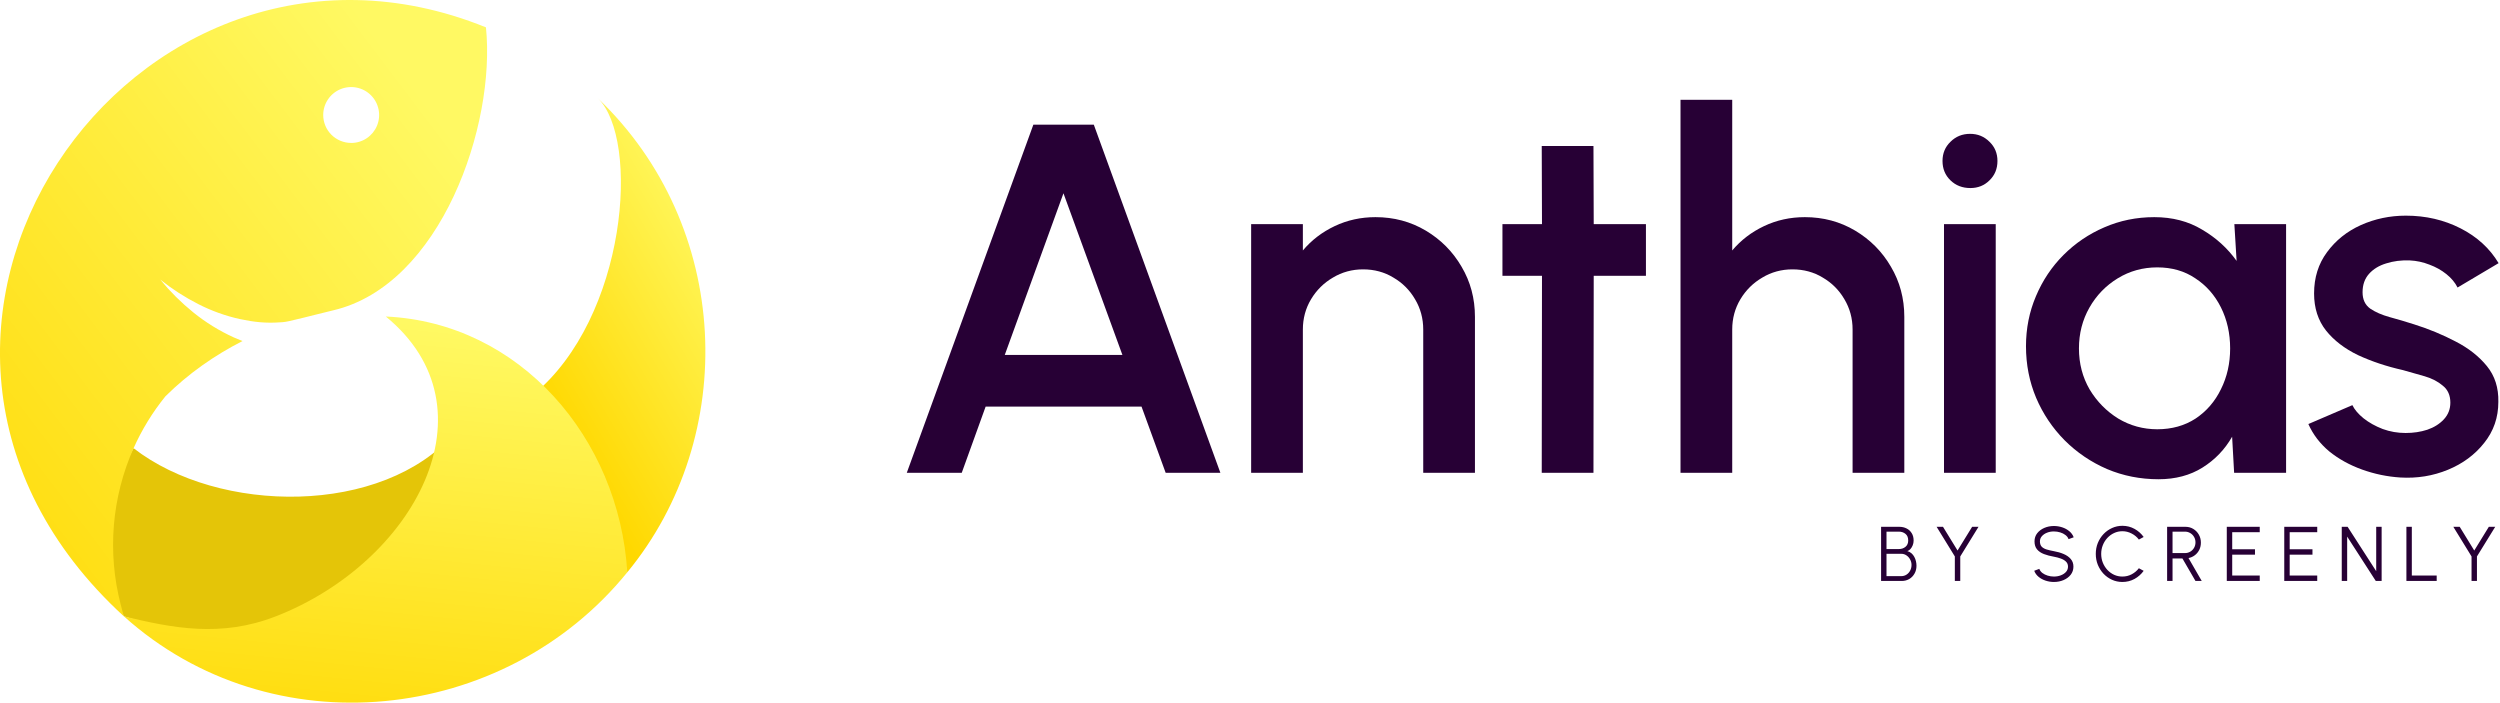
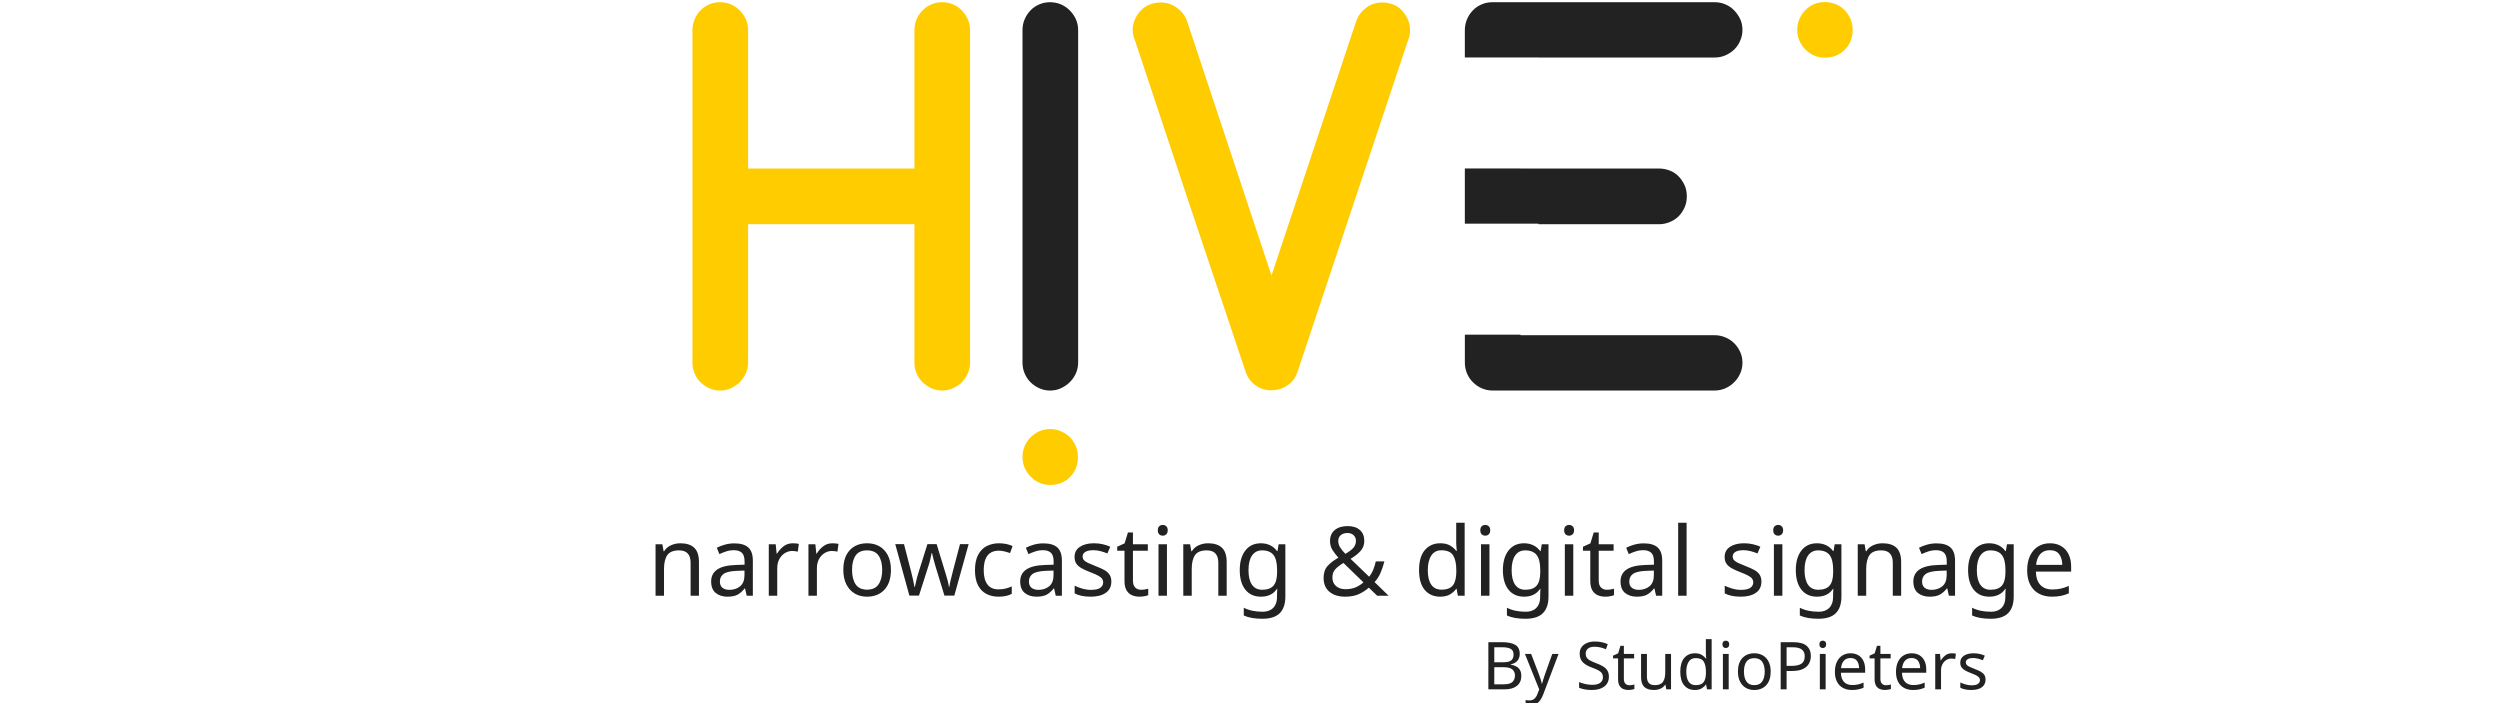
- <svg xmlns="http://www.w3.org/2000/svg" width="1779" height="500" viewBox="0 0 1779 500" fill="none">
-   <path d="M86.461 435.189C86.911 435.953 87.776 437.917 88.176 438.577C184.156 469.861 310.169 425.429 323.836 307.749C272.497 367.414 155.522 366.024 95.034 318.928C78.158 347.963 68.82 401.891 86.461 435.189Z" fill="#E4C508" />
-   <path d="M446.38 407.234C526.099 310.484 520.865 160.955 425.315 69.797C455.663 98.747 446.38 226.007 379.269 281.014C379.269 281.014 421.945 299.245 446.38 407.234V407.234Z" fill="url(#paint0_linear_1228_124)" />
-   <path d="M345.804 19.472C352.933 89.126 313.781 202.993 236.957 220.869C227.929 222.968 219.741 225.267 209.963 227.516C207.148 228.16 204.084 229.015 201.2 229.245L199.2 229.375C189.307 230.089 180.774 229.215 170.706 227.056C160.466 224.787 150.555 221.227 141.212 216.461C131.588 211.571 122.49 205.71 114.058 198.97C121.053 207.505 128.901 215.304 137.478 222.248C146.302 229.394 155.997 235.39 166.332 240.094C168.382 241.014 170.454 241.882 172.551 242.698C152.665 252.813 133.909 265.941 117.722 282.008C108.574 293.289 100.947 305.722 95.037 318.989V318.989C79.537 353.891 76.296 393.006 85.839 429.982C87.069 434.76 87.988 438.218 88.173 438.618C-129.701 238.86 94.457 -82.386 345.804 19.472ZM249.894 101.73C253.829 101.73 257.676 100.563 260.948 98.378C264.22 96.192 266.77 93.086 268.276 89.452C269.782 85.817 270.176 81.818 269.408 77.96C268.64 74.102 266.745 70.558 263.963 67.776C261.18 64.994 257.635 63.1 253.776 62.333C249.917 61.565 245.916 61.959 242.281 63.464C238.645 64.97 235.538 67.519 233.352 70.79C231.165 74.061 229.999 77.906 229.999 81.84C230.005 87.111 232.104 92.164 235.835 95.888C239.565 99.613 244.622 101.705 249.894 101.705V101.73Z" fill="url(#paint1_linear_1228_124)" />
-   <path d="M88.175 438.577C193.153 533.029 358.654 515.423 446.38 407.233C440.507 311.697 369.896 229.574 274.541 225.227C354.46 290.693 294.637 400.247 196.298 438.577C157.176 453.825 122.943 446.978 88.175 438.577Z" fill="url(#paint2_linear_1228_124)" />
-   <path d="M274.021 222.894L274.011 222.929L273.976 222.904L273.946 222.889H273.966L274.021 222.894Z" fill="url(#paint3_linear_1228_124)" />
-   <path d="M735.346 88.695H778.345L868.414 336.429H829.485L812.32 289.36H701.371L684.383 336.429H645.277L735.346 88.695ZM714.996 252.553H798.695L756.757 137.534L714.996 252.553Z" fill="#270035" />
-   <path d="M1049.57 225.48V336.429H1012.77V234.504C1012.77 226.6 1010.82 219.404 1006.93 212.916C1003.15 206.428 998.02 201.296 991.532 197.521C985.161 193.628 977.965 191.682 969.944 191.682C962.158 191.682 955.021 193.628 948.532 197.521C942.044 201.296 936.853 206.428 932.96 212.916C929.067 219.404 927.121 226.6 927.121 234.504V336.429H890.315V159.476H927.121V178.233C933.255 170.919 940.805 165.139 949.771 160.892C958.737 156.645 968.41 154.522 978.791 154.522C991.886 154.522 1003.8 157.707 1014.54 164.077C1025.27 170.447 1033.76 179 1040.02 189.735C1046.39 200.47 1049.57 212.385 1049.57 225.48Z" fill="#270035" />
-   <path d="M1171.25 196.282H1134.09L1133.91 336.429H1097.1L1097.28 196.282H1069.14V159.476H1097.28L1097.1 103.913H1133.91L1134.09 159.476H1171.25V196.282Z" fill="#270035" />
-   <path d="M1355.11 225.48V336.429H1318.3V234.504C1318.3 226.6 1316.35 219.404 1312.46 212.916C1308.69 206.428 1303.55 201.296 1297.07 197.521C1290.7 193.628 1283.5 191.682 1275.48 191.682C1267.69 191.682 1260.55 193.628 1254.07 197.521C1247.58 201.296 1242.39 206.428 1238.49 212.916C1234.6 219.404 1232.65 226.6 1232.65 234.504V336.429H1195.85V71H1232.65V178.233C1238.79 170.919 1246.34 165.139 1255.3 160.892C1264.27 156.645 1273.94 154.522 1284.32 154.522C1297.42 154.522 1309.33 157.707 1320.07 164.077C1330.8 170.447 1339.3 179 1345.55 189.735C1351.92 200.47 1355.11 212.385 1355.11 225.48Z" fill="#270035" />
-   <path d="M1383.35 159.476H1420.16V336.429H1383.35V159.476ZM1402.11 133.818C1396.44 133.818 1391.72 131.99 1387.95 128.333C1384.17 124.676 1382.29 120.075 1382.29 114.53C1382.29 109.104 1384.17 104.562 1387.95 100.905C1391.72 97.13 1396.38 95.243 1401.93 95.243C1407.36 95.243 1411.96 97.13 1415.73 100.905C1419.51 104.562 1421.39 109.104 1421.39 114.53C1421.39 120.075 1419.51 124.676 1415.73 128.333C1412.07 131.99 1407.53 133.818 1402.11 133.818Z" fill="#270035" />
-   <path d="M1589.97 159.476H1626.78V336.429H1589.8L1588.38 310.771C1583.19 319.854 1576.17 327.168 1567.32 332.713C1558.48 338.257 1548.04 341.03 1536 341.03C1523.03 341.03 1510.82 338.611 1499.37 333.775C1487.93 328.82 1477.85 321.978 1469.12 313.248C1460.5 304.519 1453.78 294.491 1448.94 283.166C1444.11 271.723 1441.69 259.455 1441.69 246.36C1441.69 233.737 1444.05 221.882 1448.77 210.793C1453.49 199.586 1460.03 189.794 1468.41 181.418C1476.78 173.043 1486.46 166.495 1497.43 161.777C1508.52 156.94 1520.37 154.522 1533 154.522C1545.85 154.522 1557.18 157.471 1566.97 163.369C1576.88 169.15 1585.08 176.582 1591.57 185.665L1589.97 159.476ZM1535.12 305.462C1545.5 305.462 1554.58 302.926 1562.37 297.853C1570.16 292.663 1576.17 285.703 1580.42 276.973C1584.78 268.243 1586.97 258.57 1586.97 247.953C1586.97 237.218 1584.78 227.485 1580.42 218.755C1576.05 210.026 1569.98 203.125 1562.19 198.052C1554.53 192.861 1545.5 190.266 1535.12 190.266C1524.86 190.266 1515.48 192.861 1506.98 198.052C1498.49 203.243 1491.77 210.203 1486.81 218.932C1481.86 227.662 1479.38 237.336 1479.38 247.953C1479.38 258.688 1481.92 268.42 1486.99 277.15C1492.18 285.762 1498.96 292.663 1507.34 297.853C1515.83 302.926 1525.09 305.462 1535.12 305.462Z" fill="#270035" />
-   <path d="M1708.1 339.791C1698.78 339.201 1689.7 337.314 1680.85 334.129C1672 330.943 1664.21 326.638 1657.49 321.211C1650.88 315.667 1645.93 309.178 1642.63 301.746L1673.95 288.298C1675.48 291.483 1678.13 294.609 1681.91 297.676C1685.8 300.744 1690.34 303.28 1695.54 305.285C1700.73 307.173 1706.15 308.117 1711.81 308.117C1717.36 308.117 1722.49 307.35 1727.21 305.816C1732.05 304.165 1736 301.687 1739.07 298.384C1742.13 295.081 1743.67 291.129 1743.67 286.528C1743.67 281.338 1741.9 277.327 1738.36 274.496C1734.94 271.546 1730.63 269.305 1725.44 267.771C1720.25 266.238 1715.06 264.763 1709.87 263.348C1698.31 260.752 1687.69 257.213 1678.02 252.73C1668.46 248.13 1660.85 242.29 1655.19 235.212C1649.53 228.016 1646.7 219.227 1646.7 208.846C1646.7 197.521 1649.76 187.73 1655.9 179.472C1662.03 171.096 1670.05 164.667 1679.96 160.184C1689.99 155.701 1700.67 153.46 1711.99 153.46C1726.15 153.46 1739.12 156.468 1750.92 162.485C1762.72 168.501 1771.74 176.759 1778 187.258L1748.8 204.599C1747.03 201.06 1744.37 197.875 1740.83 195.044C1737.3 192.213 1733.28 189.971 1728.8 188.32C1724.32 186.55 1719.66 185.547 1714.82 185.311C1708.81 185.075 1703.2 185.783 1698.01 187.435C1692.94 188.968 1688.87 191.446 1685.8 194.867C1682.74 198.288 1681.2 202.653 1681.2 207.961C1681.2 213.152 1683.03 217.045 1686.69 219.64C1690.34 222.118 1694.95 224.123 1700.49 225.657C1706.15 227.19 1711.93 228.901 1717.83 230.788C1728.33 234.091 1738.18 238.161 1747.38 242.998C1756.58 247.717 1764.02 253.556 1769.68 260.516C1775.34 267.476 1778.05 275.97 1777.82 285.997C1777.82 297.087 1774.46 306.819 1767.73 315.195C1761.13 323.57 1752.51 329.941 1741.9 334.306C1731.28 338.67 1720.01 340.499 1708.1 339.791Z" fill="#270035" />
-   <path d="M1338.58 413.415V374.879H1351.6C1353.47 374.879 1355.17 375.264 1356.69 376.035C1358.23 376.787 1359.45 377.897 1360.35 379.365C1361.27 380.815 1361.73 382.577 1361.73 384.65C1361.73 385.825 1361.52 386.944 1361.1 388.009C1360.67 389.073 1360.12 389.981 1359.44 390.734C1358.77 391.468 1358.03 391.945 1357.24 392.165C1358.38 392.459 1359.36 392.972 1360.19 393.706C1361.01 394.422 1361.69 395.275 1362.22 396.266C1362.76 397.239 1363.14 398.267 1363.38 399.349C1363.64 400.432 1363.77 401.496 1363.77 402.542C1363.77 404.708 1363.29 406.607 1362.33 408.24C1361.4 409.873 1360.14 411.149 1358.56 412.066C1356.99 412.965 1355.23 413.415 1353.31 413.415H1338.58ZM1342.43 409.974H1353C1354.34 409.974 1355.55 409.626 1356.64 408.928C1357.74 408.231 1358.61 407.277 1359.25 406.066C1359.91 404.854 1360.24 403.487 1360.24 401.964C1360.24 400.606 1359.91 399.331 1359.25 398.138C1358.61 396.927 1357.74 395.954 1356.64 395.22C1355.55 394.468 1354.34 394.092 1353 394.092H1342.43V409.974ZM1342.43 390.706H1351.27C1353.09 390.706 1354.64 390.183 1355.92 389.137C1357.22 388.073 1357.88 386.568 1357.88 384.623C1357.88 382.494 1357.22 380.916 1355.92 379.888C1354.64 378.842 1353.09 378.319 1351.27 378.319H1342.43V390.706ZM1403.37 374.879H1407.91L1394.92 395.964V413.415H1391.06V395.964L1378.1 374.879H1382.64L1392.99 391.752L1403.37 374.879ZM1461.57 414.131C1459.52 414.131 1457.53 413.81 1455.6 413.167C1453.69 412.525 1452.02 411.608 1450.59 410.415C1449.16 409.222 1448.15 407.8 1447.56 406.148L1451.17 404.799C1451.57 405.937 1452.31 406.919 1453.37 407.745C1454.45 408.552 1455.71 409.176 1457.14 409.616C1458.59 410.057 1460.07 410.277 1461.57 410.277C1463.34 410.277 1464.98 409.983 1466.5 409.396C1468.02 408.809 1469.25 407.992 1470.19 406.946C1471.13 405.882 1471.59 404.634 1471.59 403.203C1471.59 401.753 1471.11 400.56 1470.13 399.625C1469.16 398.689 1467.91 397.955 1466.36 397.422C1464.84 396.872 1463.24 396.45 1461.57 396.156C1458.95 395.697 1456.59 395.074 1454.5 394.284C1452.43 393.495 1450.78 392.385 1449.57 390.954C1448.36 389.504 1447.76 387.596 1447.76 385.228C1447.76 383.008 1448.4 381.081 1449.68 379.448C1450.97 377.815 1452.66 376.549 1454.75 375.649C1456.86 374.75 1459.13 374.301 1461.57 374.301C1463.57 374.301 1465.53 374.613 1467.44 375.237C1469.35 375.86 1471.02 376.769 1472.47 377.962C1473.94 379.154 1475 380.613 1475.64 382.338L1471.98 383.659C1471.58 382.503 1470.83 381.522 1469.75 380.714C1468.69 379.888 1467.44 379.264 1466.01 378.842C1464.57 378.402 1463.1 378.182 1461.57 378.182C1459.83 378.163 1458.2 378.457 1456.67 379.063C1455.17 379.65 1453.95 380.476 1453.01 381.54C1452.08 382.586 1451.61 383.815 1451.61 385.228C1451.61 386.88 1452.04 388.155 1452.9 389.055C1453.78 389.935 1454.98 390.596 1456.48 391.036C1457.99 391.477 1459.68 391.871 1461.57 392.22C1464.03 392.642 1466.32 393.303 1468.43 394.202C1470.54 395.083 1472.24 396.266 1473.52 397.753C1474.8 399.221 1475.45 401.038 1475.45 403.203C1475.45 405.405 1474.8 407.332 1473.52 408.983C1472.24 410.617 1470.54 411.883 1468.43 412.782C1466.34 413.681 1464.05 414.131 1461.57 414.131ZM1510.29 414.131C1507.69 414.131 1505.24 413.617 1502.94 412.589C1500.65 411.543 1498.63 410.112 1496.89 408.295C1495.16 406.46 1493.81 404.331 1492.81 401.909C1491.84 399.487 1491.36 396.899 1491.36 394.147C1491.36 391.394 1491.84 388.807 1492.81 386.385C1493.81 383.962 1495.16 381.843 1496.89 380.026C1498.63 378.191 1500.65 376.76 1502.94 375.732C1505.24 374.686 1507.69 374.163 1510.29 374.163C1513.41 374.163 1516.28 374.888 1518.91 376.338C1521.53 377.787 1523.71 379.714 1525.43 382.118L1522.02 383.962C1520.66 382.146 1518.94 380.705 1516.84 379.641C1514.77 378.558 1512.59 378.017 1510.29 378.017C1508.18 378.017 1506.21 378.448 1504.38 379.31C1502.56 380.154 1500.96 381.32 1499.59 382.806C1498.21 384.293 1497.14 386.008 1496.37 387.954C1495.59 389.899 1495.21 391.963 1495.21 394.147C1495.21 396.367 1495.59 398.45 1496.37 400.395C1497.15 402.34 1498.24 404.056 1499.61 405.543C1501.01 407.029 1502.61 408.194 1504.43 409.038C1506.27 409.864 1508.22 410.277 1510.29 410.277C1512.68 410.277 1514.89 409.736 1516.93 408.653C1518.98 407.552 1520.68 406.121 1522.02 404.359L1525.43 406.203C1523.71 408.607 1521.53 410.534 1518.91 411.984C1516.28 413.415 1513.41 414.131 1510.29 414.131ZM1542.12 413.415V374.879H1555.2C1557.25 374.879 1559.11 375.383 1560.76 376.393C1562.41 377.384 1563.72 378.732 1564.69 380.439C1565.67 382.127 1566.15 384.026 1566.15 386.137C1566.15 388.027 1565.77 389.743 1565 391.284C1564.22 392.826 1563.17 394.101 1561.83 395.11C1560.51 396.12 1559.01 396.789 1557.34 397.12L1566.76 413.415H1562.3L1553.02 397.422H1545.98V413.415H1542.12ZM1545.98 393.569H1554.87C1556.22 393.569 1557.46 393.239 1558.58 392.578C1559.72 391.899 1560.62 390.991 1561.28 389.853C1561.96 388.697 1562.3 387.394 1562.3 385.944C1562.3 384.494 1561.96 383.201 1561.28 382.063C1560.62 380.907 1559.72 379.999 1558.58 379.338C1557.46 378.659 1556.22 378.319 1554.87 378.319H1545.98V393.569ZM1584.58 413.415V374.879H1608.03V378.732H1588.44V390.844H1604.65V394.697H1588.44V409.561H1608.03V413.415H1584.58ZM1625.48 413.415V374.879H1648.94V378.732H1629.34V390.844H1645.55V394.697H1629.34V409.561H1648.94V413.415H1625.48ZM1666.39 413.415V374.879H1670.57L1690.91 406.451V374.879H1694.77V413.415H1690.61L1670.24 381.843V413.415H1666.39ZM1712.4 413.415V374.879H1716.25V409.561H1733.95V413.415H1712.4ZM1771.05 374.879H1775.6L1762.6 395.964V413.415H1758.75V395.964L1745.79 374.879H1750.33L1760.68 391.752L1771.05 374.879Z" fill="#270035" />
+ <svg xmlns="http://www.w3.org/2000/svg" id="Layer_1" version="1.1" viewBox="0 0 1779 500">
  <defs>
-     <linearGradient id="paint0_linear_1228_124" x1="472.06" y1="83.409" x2="319.74" y2="173.029" gradientUnits="userSpaceOnUse">
-       <stop stop-color="#FFF963" />
-       <stop offset="1" stop-color="#FFD800" />
-     </linearGradient>
-     <linearGradient id="paint1_linear_1228_124" x1="262.193" y1="17.694" x2="-142.275" y2="323.515" gradientUnits="userSpaceOnUse">
-       <stop stop-color="#FFF963" />
-       <stop offset="1" stop-color="#FFD800" />
-     </linearGradient>
-     <linearGradient id="paint2_linear_1228_124" x1="359.123" y1="236.311" x2="325.866" y2="567.064" gradientUnits="userSpaceOnUse">
-       <stop stop-color="#FFF963" />
-       <stop offset="1" stop-color="#FFD800" />
-     </linearGradient>
-     <linearGradient id="paint3_linear_1228_124" x1="273.946" y1="222.909" x2="274.031" y2="222.909" gradientUnits="userSpaceOnUse">
-       <stop stop-color="#71B522" />
-       <stop offset="1" stop-color="#E0DE27" />
-     </linearGradient>
+     <style>
+       .st0 {
+         fill: #fc0;
+       }
+ 
+       .st1 {
+         font-family: SFProRounded-Regular, 'SF Pro Rounded';
+         font-size: 68.34px;
+       }
+ 
+       .st1, .st2, .st3 {
+         fill: #222;
+       }
+ 
+       .st2 {
+         font-family: SFProRounded-Ultralight, 'SF Pro Rounded';
+         font-size: 47px;
+         font-weight: 100;
+       }
+     </style>
  </defs>
+   <g>
+     <text class="st1" transform="translate(460.68 423.91)">
+       <tspan x="0" y="0">narrowcasting &amp; digital signage</tspan>
+     </text>
+     <g>
+       <path class="st0" d="M492.75,21.36c0-2.66.51-5.2,1.52-7.61,1.02-2.41,2.41-4.54,4.19-6.38,1.78-1.84,3.87-3.26,6.28-4.28,2.41-1.02,4.95-1.52,7.61-1.52s5.36.51,7.71,1.52c2.35,1.02,4.44,2.45,6.28,4.28,1.84,1.84,3.3,3.93,4.38,6.28,1.08,2.35,1.62,4.92,1.62,7.71v98.59h118.38V21.36c0-2.79.51-5.36,1.52-7.71,1.02-2.35,2.44-4.44,4.28-6.28,1.84-1.84,3.93-3.26,6.28-4.28,2.35-1.02,4.92-1.52,7.71-1.52s5.2.51,7.61,1.52c2.41,1.02,4.5,2.45,6.28,4.28,1.78,1.84,3.2,3.93,4.28,6.28,1.08,2.35,1.62,4.92,1.62,7.71v236.76c0,2.66-.54,5.2-1.62,7.61-1.08,2.41-2.51,4.5-4.28,6.28-1.78,1.78-3.87,3.21-6.28,4.28-2.41,1.08-4.95,1.62-7.61,1.62s-5.36-.54-7.71-1.62c-2.35-1.08-4.44-2.5-6.28-4.28-1.84-1.78-3.27-3.87-4.28-6.28-1.02-2.41-1.52-4.95-1.52-7.61v-98.59h-118.38v98.59c0,2.66-.54,5.2-1.62,7.61-1.08,2.41-2.54,4.5-4.38,6.28-1.84,1.78-3.93,3.21-6.28,4.28-2.35,1.08-4.92,1.62-7.71,1.62s-5.2-.54-7.61-1.62c-2.41-1.08-4.5-2.5-6.28-4.28-1.78-1.78-3.17-3.87-4.19-6.28-1.02-2.41-1.52-4.95-1.52-7.61V21.36Z" />
+       <path class="st3" d="M727.61,21.36c0-2.66.51-5.2,1.52-7.61,1.02-2.41,2.41-4.54,4.19-6.38,1.78-1.84,3.87-3.26,6.28-4.28,2.41-1.02,4.95-1.52,7.61-1.52s5.36.51,7.71,1.52c2.35,1.02,4.44,2.45,6.28,4.28,1.84,1.84,3.3,3.93,4.38,6.28,1.08,2.35,1.62,4.92,1.62,7.71v236.76c0,2.66-.54,5.2-1.62,7.61-1.08,2.41-2.54,4.5-4.38,6.28-1.84,1.78-3.93,3.21-6.28,4.28-2.35,1.08-4.92,1.62-7.71,1.62s-5.2-.54-7.61-1.62c-2.41-1.08-4.5-2.5-6.28-4.28-1.78-1.78-3.17-3.87-4.19-6.28-1.02-2.41-1.52-4.95-1.52-7.61V21.36Z" />
+       <path class="st0" d="M807.16,27.26c-.76-2.03-1.14-4.06-1.14-6.09,0-2.41.48-4.76,1.43-7.04s2.28-4.38,4-6.28,3.81-3.39,6.28-4.47c2.47-1.08,5.17-1.62,8.09-1.62,4.31,0,8.18,1.24,11.61,3.71s5.84,5.61,7.23,9.42l60.14,181.18,60.33-181.18c1.4-3.81,3.74-6.95,7.04-9.42,3.3-2.47,7.17-3.71,11.61-3.71,2.54,0,5.04.48,7.52,1.43s4.57,2.35,6.28,4.19c1.71,1.84,3.11,3.93,4.19,6.28,1.08,2.35,1.62,4.85,1.62,7.52,0,1.02-.06,2.03-.19,3.05-.13,1.02-.38,2.03-.76,3.05l-78.98,236.95c-.76,2.41-1.81,4.44-3.14,6.09-1.33,1.65-2.85,3.05-4.57,4.19s-3.52,1.97-5.42,2.47c-1.9.51-3.81.76-5.71.76-4.31,0-8.12-1.24-11.42-3.71-3.3-2.47-5.58-5.68-6.85-9.61l-39.78-118.57-39.4-118.57Z" />
+       <path class="st3" d="M1238.35,250.5c-1.08-2.38-2.54-4.49-4.33-6.28-1.73-1.79-3.9-3.14-6.33-4.17-2.49-1.03-4.98-1.52-7.52-1.52h-138.15v-.38h-39.63v19.98c0,2.65.54,5.2,1.52,7.58,1.03,2.44,2.44,4.55,4.22,6.28,1.79,1.79,3.84,3.25,6.28,4.33,2.38,1.03,4.93,1.57,7.58,1.57h158.18c2.65,0,5.2-.54,7.58-1.57,2.44-1.08,4.55-2.54,6.28-4.33,1.79-1.73,3.25-3.84,4.33-6.28,1.08-2.38,1.57-4.93,1.57-7.58s-.49-5.2-1.57-7.63ZM1094.73,159.55h86.02c2.44,0,4.82-.49,7.25-1.46,2.38-.92,4.49-2.27,6.28-3.95,1.79-1.73,3.19-3.84,4.38-6.28,1.14-2.49,1.68-5.2,1.68-8.12s-.54-5.79-1.68-8.17c-1.19-2.44-2.6-4.49-4.38-6.28-1.79-1.79-3.9-3.14-6.28-4.01-2.44-.87-4.82-1.35-7.25-1.35h-98.74v-.05h-39.63v39.3h52.35v.38ZM1238.35,13.65c-1.08-2.33-2.54-4.44-4.33-6.28-1.73-1.84-3.84-3.25-6.28-4.28-2.38-1.03-4.93-1.52-7.58-1.52h-158.18c-2.65,0-5.2.49-7.58,1.52-2.44,1.03-4.49,2.44-6.28,4.28-1.79,1.84-3.19,3.95-4.22,6.39-.97,2.38-1.52,4.93-1.52,7.58v19.54h52.35v.05h125.43c2.65,0,5.25-.49,7.69-1.57,2.49-1.08,4.6-2.54,6.39-4.28,1.79-1.79,3.19-3.9,4.17-6.33,1.03-2.38,1.52-4.87,1.52-7.42,0-2.76-.49-5.36-1.57-7.69Z" />
+       <path class="st0" d="M767.02,325.31c0,5.71-1.87,10.44-5.61,14.18-3.74,3.74-8.47,5.61-14.18,5.61-2.79,0-5.36-.54-7.71-1.62-2.35-1.08-4.41-2.54-6.19-4.38-1.78-1.84-3.17-3.93-4.19-6.28-1.02-2.35-1.52-4.85-1.52-7.52v-.38c0-2.54.51-5.01,1.52-7.42,1.02-2.41,2.41-4.5,4.19-6.28,1.78-1.78,3.84-3.2,6.19-4.28,2.35-1.08,4.92-1.62,7.71-1.62s5.2.51,7.61,1.52c2.41,1.02,4.5,2.38,6.28,4.09s3.2,3.78,4.28,6.19c1.08,2.41,1.62,5.01,1.62,7.8v.38Z" />
+       <path class="st0" d="M1318.32,21.45c0,5.59-1.87,10.25-5.61,13.99-3.74,3.74-8.47,5.61-14.18,5.61-2.79,0-5.36-.54-7.71-1.62-2.35-1.08-4.41-2.5-6.19-4.28-1.78-1.78-3.17-3.87-4.19-6.28-1.02-2.41-1.52-4.88-1.52-7.42v-.38c0-2.66.51-5.17,1.52-7.52,1.02-2.35,2.41-4.44,4.19-6.28,1.78-1.84,3.84-3.26,6.19-4.28,2.35-1.02,4.92-1.52,7.71-1.52s5.2.48,7.61,1.43c2.41.95,4.5,2.32,6.28,4.09,1.78,1.78,3.2,3.84,4.28,6.19,1.08,2.35,1.62,4.98,1.62,7.9v.38Z" />
+     </g>
+   </g>
+   <text class="st2" transform="translate(1054.55 490.53)">
+     <tspan x="0" y="0">By StudioPieters</tspan>
+   </text>
</svg>
